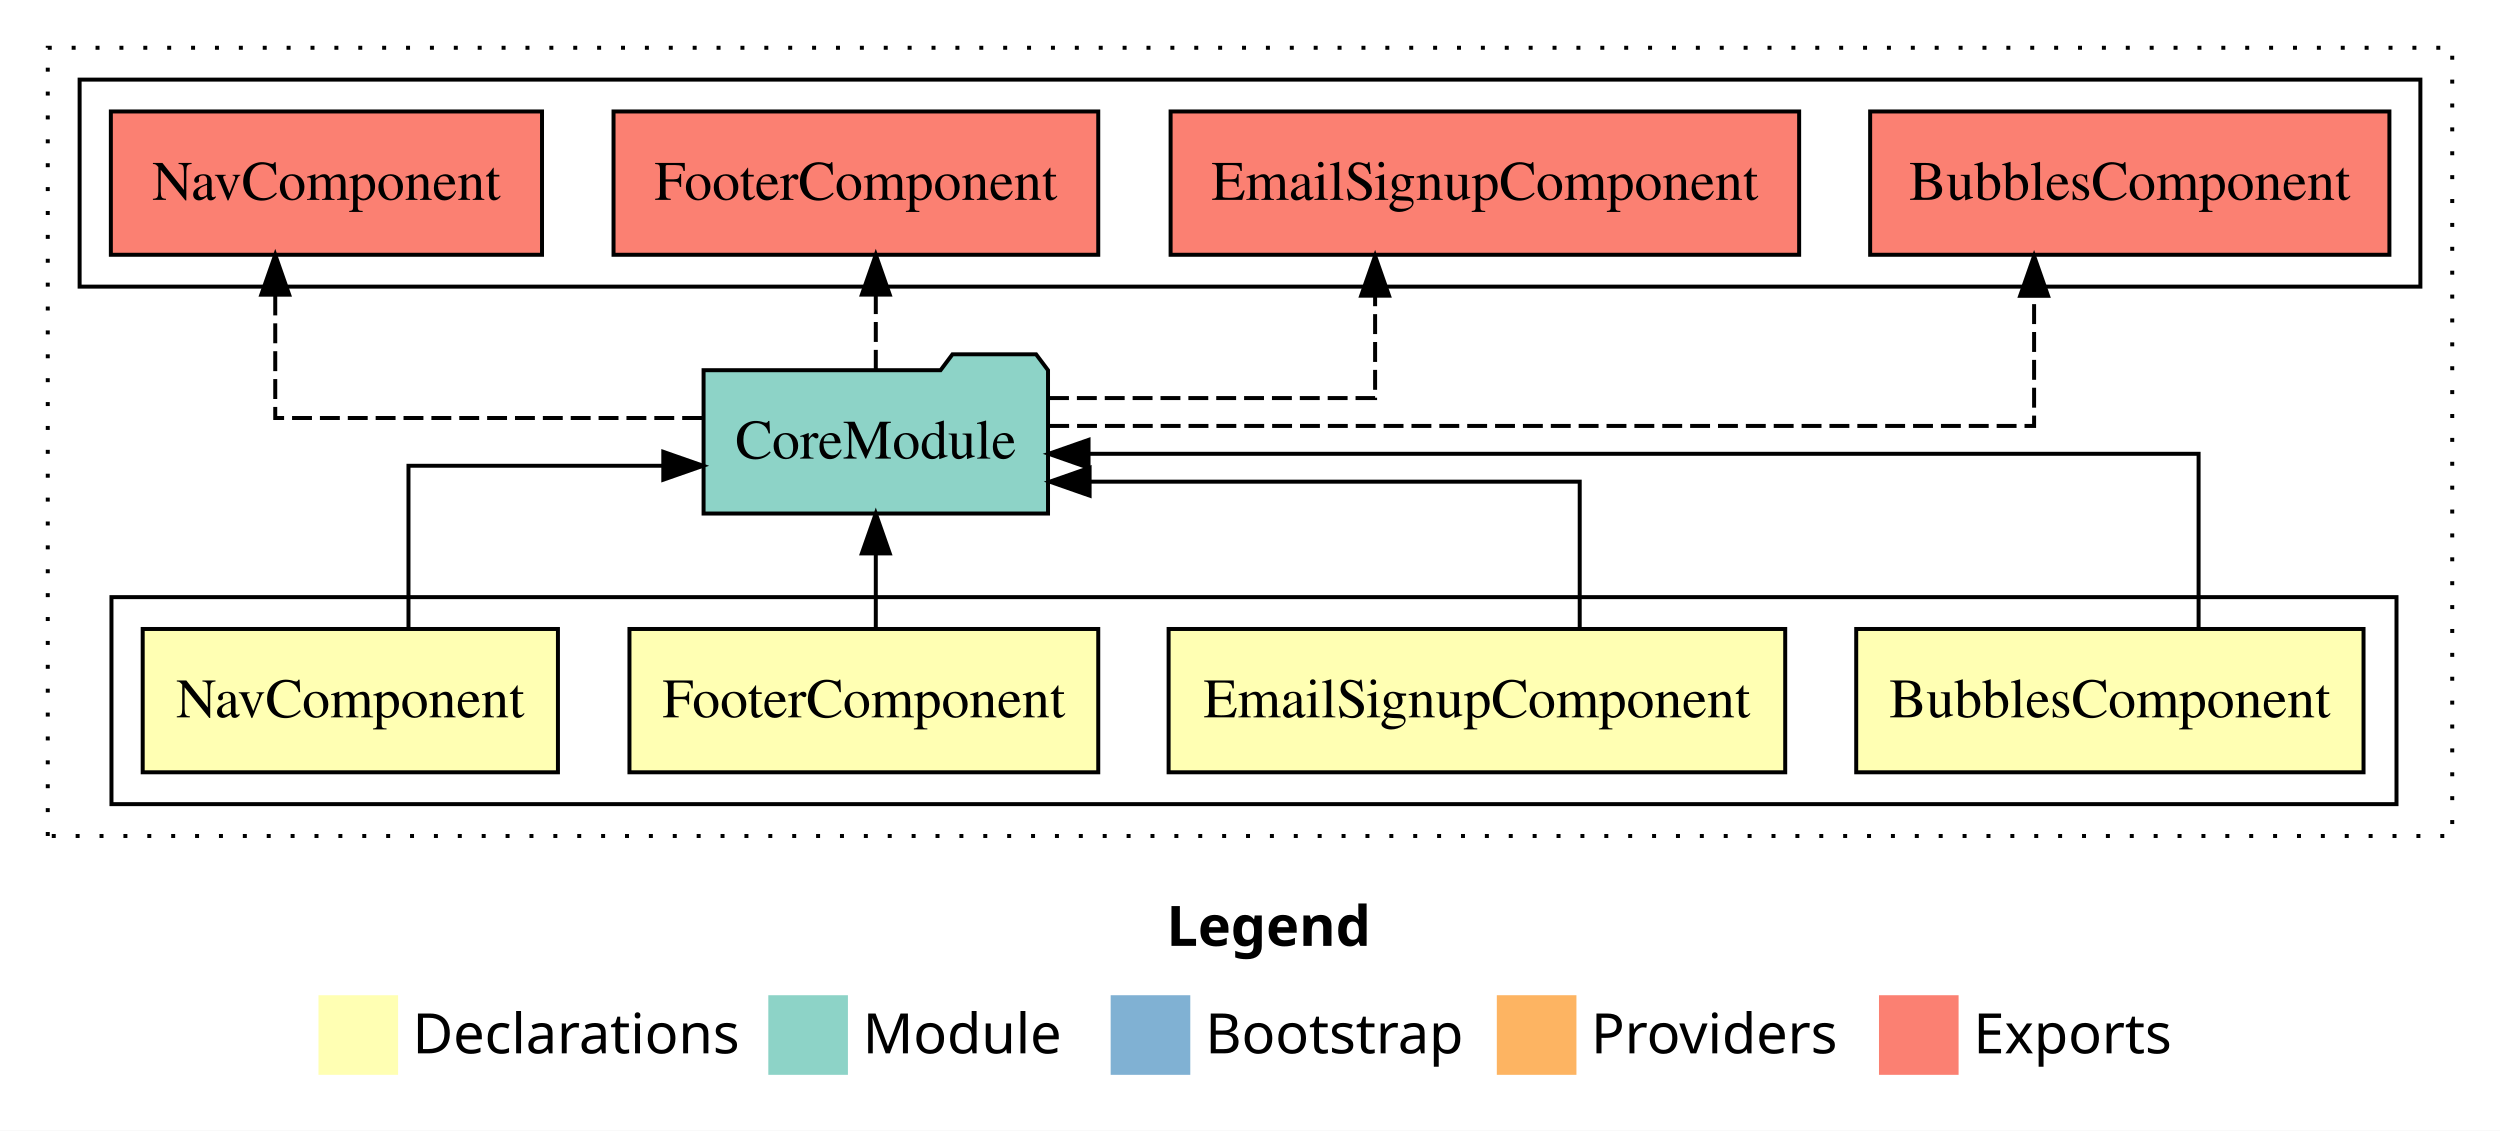
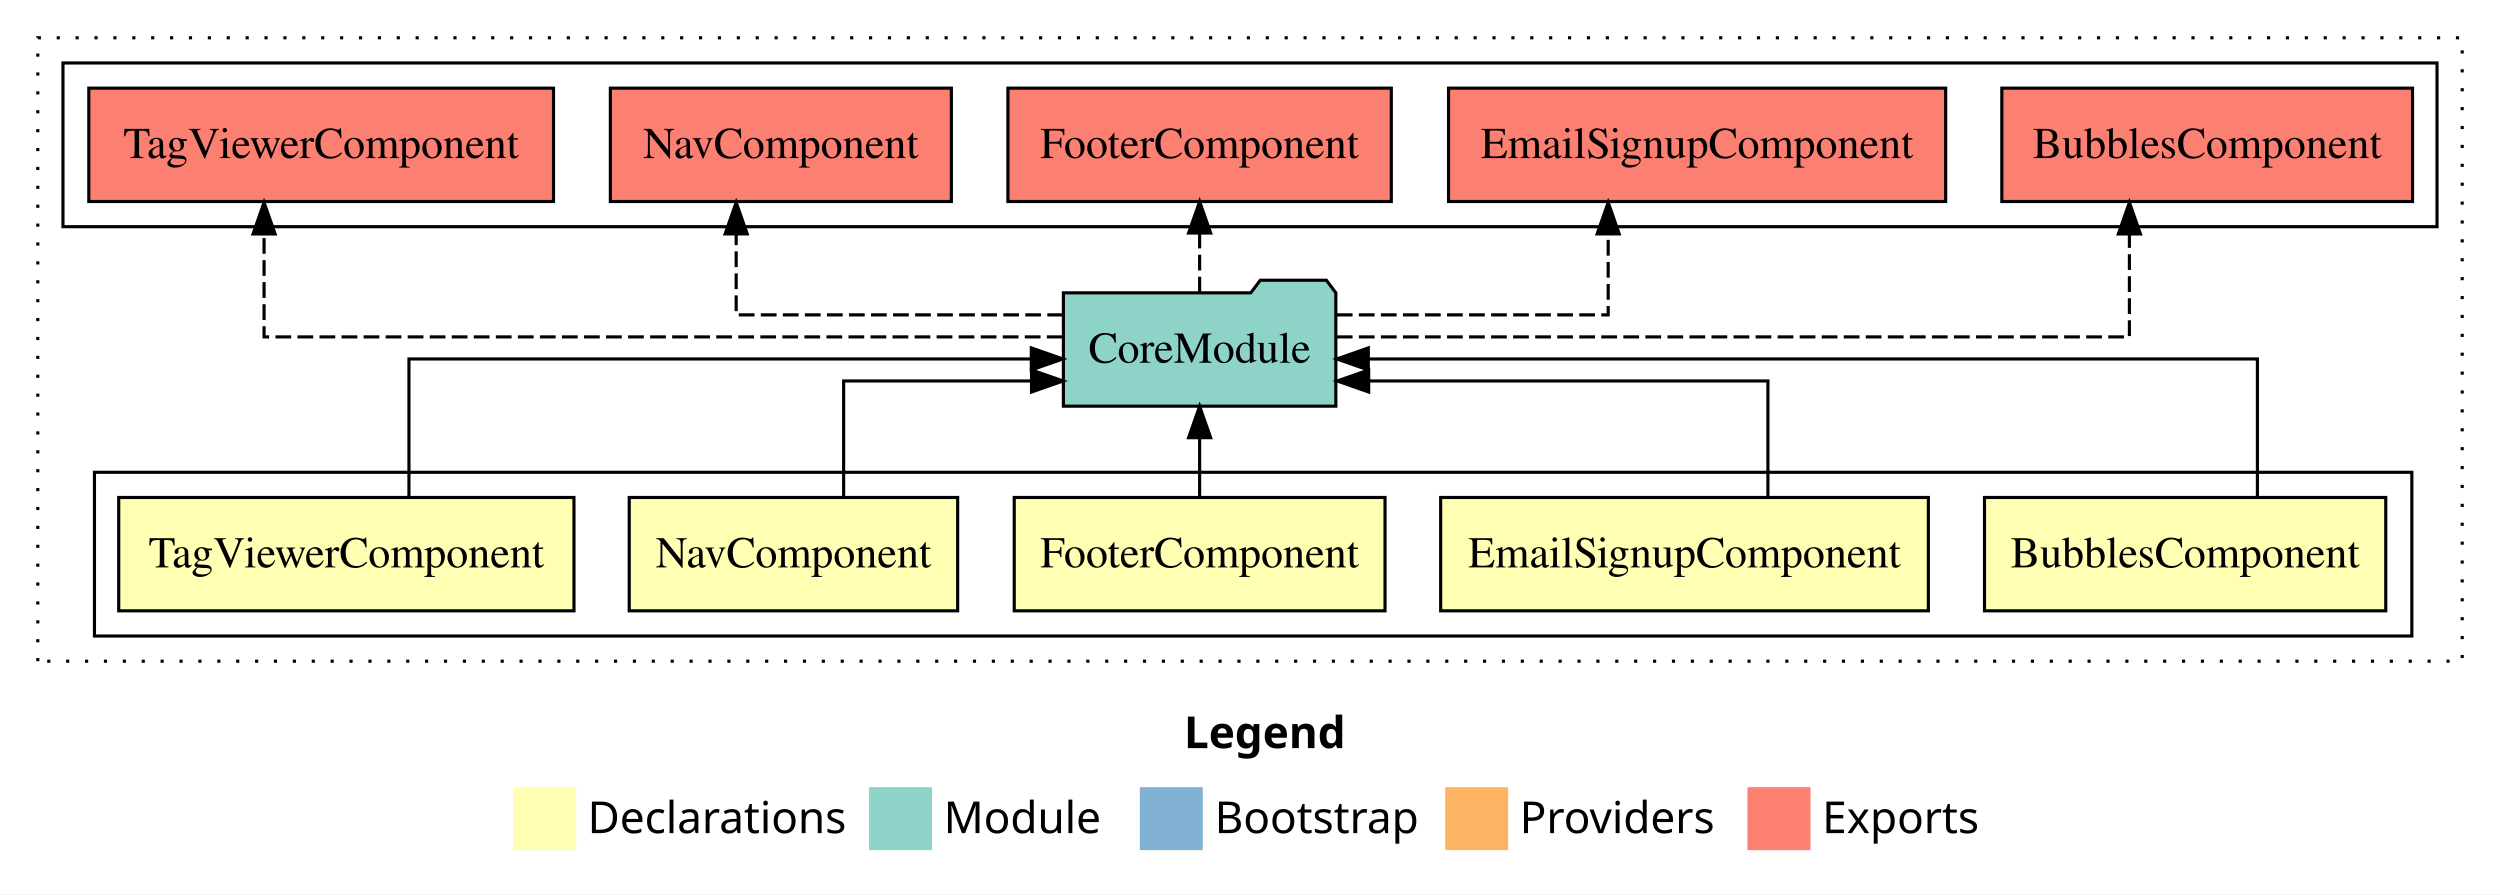
- <svg xmlns="http://www.w3.org/2000/svg" width="628pt" height="284pt" viewBox="0.00 0.00 628.00 284.00">
+ <svg xmlns="http://www.w3.org/2000/svg" width="794pt" height="284pt" viewBox="0.00 0.00 794.00 284.00">
  <g id="graph0" class="graph" transform="scale(1 1) rotate(0) translate(4 280)">
-     <polygon fill="#ffffff" stroke="transparent" points="-4,4 -4,-280 624,-280 624,4 -4,4" />
-     <text text-anchor="start" x="289.009" y="-42.4" font-family="sans-serif" font-weight="bold" font-size="14.00" fill="#000000">Legend</text>
-     <polygon fill="#ffffb3" stroke="transparent" points="76,-10 76,-30 96,-30 96,-10 76,-10" />
-     <text text-anchor="start" x="99.629" y="-15.4" font-family="sans-serif" font-size="14.00" fill="#000000">  Declarations</text>
-     <polygon fill="#8dd3c7" stroke="transparent" points="189,-10 189,-30 209,-30 209,-10 189,-10" />
-     <text text-anchor="start" x="212.725" y="-15.4" font-family="sans-serif" font-size="14.00" fill="#000000">  Module</text>
-     <polygon fill="#80b1d3" stroke="transparent" points="275,-10 275,-30 295,-30 295,-10 275,-10" />
-     <text text-anchor="start" x="298.781" y="-15.4" font-family="sans-serif" font-size="14.00" fill="#000000">  Bootstrap</text>
-     <polygon fill="#fdb462" stroke="transparent" points="372,-10 372,-30 392,-30 392,-10 372,-10" />
-     <text text-anchor="start" x="395.673" y="-15.4" font-family="sans-serif" font-size="14.00" fill="#000000">  Providers</text>
-     <polygon fill="#fb8072" stroke="transparent" points="468,-10 468,-30 488,-30 488,-10 468,-10" />
-     <text text-anchor="start" x="491.726" y="-15.4" font-family="sans-serif" font-size="14.00" fill="#000000">  Exports</text>
+     <polygon fill="#ffffff" stroke="transparent" points="-4,4 -4,-280 790,-280 790,4 -4,4" />
+     <text text-anchor="start" x="372.009" y="-42.4" font-family="sans-serif" font-weight="bold" font-size="14.00" fill="#000000">Legend</text>
+     <polygon fill="#ffffb3" stroke="transparent" points="159,-10 159,-30 179,-30 179,-10 159,-10" />
+     <text text-anchor="start" x="182.629" y="-15.4" font-family="sans-serif" font-size="14.00" fill="#000000">  Declarations</text>
+     <polygon fill="#8dd3c7" stroke="transparent" points="272,-10 272,-30 292,-30 292,-10 272,-10" />
+     <text text-anchor="start" x="295.725" y="-15.4" font-family="sans-serif" font-size="14.00" fill="#000000">  Module</text>
+     <polygon fill="#80b1d3" stroke="transparent" points="358,-10 358,-30 378,-30 378,-10 358,-10" />
+     <text text-anchor="start" x="381.781" y="-15.4" font-family="sans-serif" font-size="14.00" fill="#000000">  Bootstrap</text>
+     <polygon fill="#fdb462" stroke="transparent" points="455,-10 455,-30 475,-30 475,-10 455,-10" />
+     <text text-anchor="start" x="478.673" y="-15.4" font-family="sans-serif" font-size="14.00" fill="#000000">  Providers</text>
+     <polygon fill="#fb8072" stroke="transparent" points="551,-10 551,-30 571,-30 571,-10 551,-10" />
+     <text text-anchor="start" x="574.726" y="-15.4" font-family="sans-serif" font-size="14.00" fill="#000000">  Exports</text>
    <g id="clust1" class="cluster">
-       <polygon fill="none" stroke="#000000" stroke-dasharray="1,5" points="8,-70 8,-268 612,-268 612,-70 8,-70" />
+       <polygon fill="none" stroke="#000000" stroke-dasharray="1,5" points="8,-70 8,-268 778,-268 778,-70 8,-70" />
    </g>
    <g id="clust2" class="cluster">
-       <polygon fill="none" stroke="#000000" points="24,-78 24,-130 598,-130 598,-78 24,-78" />
+       <polygon fill="none" stroke="#000000" points="26,-78 26,-130 762,-130 762,-78 26,-78" />
    </g>
-     <g id="clust8" class="cluster">
-       <polygon fill="none" stroke="#000000" points="16,-208 16,-260 604,-260 604,-208 16,-208" />
+     <g id="clust9" class="cluster">
+       <polygon fill="none" stroke="#000000" points="16,-208 16,-260 770,-260 770,-208 16,-208" />
    </g>
    <g id="node1" class="node">
-       <polygon fill="#ffffb3" stroke="#000000" points="589.719,-122 462.281,-122 462.281,-86 589.719,-86 589.719,-122" />
-       <text text-anchor="middle" x="526" y="-99.8" font-family="Times,serif" font-size="14.00" fill="#000000">BubblesComponent</text>
+       <polygon fill="#ffffb3" stroke="#000000" points="753.719,-122 626.281,-122 626.281,-86 753.719,-86 753.719,-122" />
+       <text text-anchor="middle" x="690" y="-99.8" font-family="Times,serif" font-size="14.00" fill="#000000">BubblesComponent</text>
+     </g>
+     <g id="node6" class="node">
+       <polygon fill="#8dd3c7" stroke="#000000" points="420.262,-187 417.262,-191 396.262,-191 393.262,-187 333.738,-187 333.738,-151 420.262,-151 420.262,-187" />
+       <text text-anchor="middle" x="377" y="-164.8" font-family="Times,serif" font-size="14.00" fill="#000000">CoreModule</text>
+     </g>
+     <g id="edge1" class="edge">
+       <path fill="none" stroke="#000000" d="M712.953,-122.267C712.953,-140.555 712.953,-166 712.953,-166 712.953,-166 430.576,-166 430.576,-166" />
+       <polygon fill="#000000" stroke="#000000" points="430.576,-162.5 420.576,-166 430.576,-169.5 430.576,-162.5" />
+     </g>
+     <g id="node2" class="node">
+       <polygon fill="#ffffb3" stroke="#000000" points="608.445,-122 453.555,-122 453.555,-86 608.445,-86 608.445,-122" />
+       <text text-anchor="middle" x="531" y="-99.8" font-family="Times,serif" font-size="14.00" fill="#000000">EmailSignupComponent</text>
+     </g>
+     <g id="edge2" class="edge">
+       <path fill="none" stroke="#000000" d="M557.491,-122.009C557.491,-138.049 557.491,-159 557.491,-159 557.491,-159 430.692,-159 430.692,-159" />
+       <polygon fill="#000000" stroke="#000000" points="430.692,-155.5 420.692,-159 430.692,-162.5 430.692,-155.5" />
+     </g>
+     <g id="node3" class="node">
+       <polygon fill="#ffffb3" stroke="#000000" points="435.881,-122 318.119,-122 318.119,-86 435.881,-86 435.881,-122" />
+       <text text-anchor="middle" x="377" y="-99.8" font-family="Times,serif" font-size="14.00" fill="#000000">FooterComponent</text>
+     </g>
+     <g id="edge3" class="edge">
+       <path fill="none" stroke="#000000" d="M377,-122.106C377,-122.106 377,-140.991 377,-140.991" />
+       <polygon fill="#000000" stroke="#000000" points="373.5,-140.991 377,-150.991 380.5,-140.991 373.5,-140.991" />
+     </g>
+     <g id="node4" class="node">
+       <polygon fill="#ffffb3" stroke="#000000" points="300.154,-122 195.846,-122 195.846,-86 300.154,-86 300.154,-122" />
+       <text text-anchor="middle" x="248" y="-99.8" font-family="Times,serif" font-size="14.00" fill="#000000">NavComponent</text>
+     </g>
+     <g id="edge4" class="edge">
+       <path fill="none" stroke="#000000" d="M263.942,-122.009C263.942,-138.049 263.942,-159 263.942,-159 263.942,-159 323.612,-159 323.612,-159" />
+       <polygon fill="#000000" stroke="#000000" points="323.612,-162.5 333.612,-159 323.612,-155.5 323.612,-162.5" />
    </g>
    <g id="node5" class="node">
-       <polygon fill="#8dd3c7" stroke="#000000" points="259.262,-187 256.262,-191 235.262,-191 232.262,-187 172.738,-187 172.738,-151 259.262,-151 259.262,-187" />
-       <text text-anchor="middle" x="216" y="-164.8" font-family="Times,serif" font-size="14.00" fill="#000000">CoreModule</text>
-     </g>
-     <g id="edge1" class="edge">
-       <path fill="none" stroke="#000000" d="M548.287,-122.267C548.287,-140.555 548.287,-166 548.287,-166 548.287,-166 269.441,-166 269.441,-166" />
-       <polygon fill="#000000" stroke="#000000" points="269.441,-162.5 259.441,-166 269.441,-169.5 269.441,-162.5" />
-     </g>
-     <g id="node2" class="node">
-       <polygon fill="#ffffb3" stroke="#000000" points="444.445,-122 289.555,-122 289.555,-86 444.445,-86 444.445,-122" />
-       <text text-anchor="middle" x="367" y="-99.8" font-family="Times,serif" font-size="14.00" fill="#000000">EmailSignupComponent</text>
-     </g>
-     <g id="edge2" class="edge">
-       <path fill="none" stroke="#000000" d="M392.824,-122.009C392.824,-138.049 392.824,-159 392.824,-159 392.824,-159 269.709,-159 269.709,-159" />
-       <polygon fill="#000000" stroke="#000000" points="269.709,-155.5 259.709,-159 269.709,-162.5 269.709,-155.5" />
-     </g>
-     <g id="node3" class="node">
-       <polygon fill="#ffffb3" stroke="#000000" points="271.881,-122 154.119,-122 154.119,-86 271.881,-86 271.881,-122" />
-       <text text-anchor="middle" x="213" y="-99.8" font-family="Times,serif" font-size="14.00" fill="#000000">FooterComponent</text>
-     </g>
-     <g id="edge3" class="edge">
-       <path fill="none" stroke="#000000" d="M216,-122.106C216,-122.106 216,-140.991 216,-140.991" />
-       <polygon fill="#000000" stroke="#000000" points="212.5,-140.991 216,-150.991 219.5,-140.991 212.5,-140.991" />
-     </g>
-     <g id="node4" class="node">
-       <polygon fill="#ffffb3" stroke="#000000" points="136.154,-122 31.846,-122 31.846,-86 136.154,-86 136.154,-122" />
-       <text text-anchor="middle" x="84" y="-99.8" font-family="Times,serif" font-size="14.00" fill="#000000">NavComponent</text>
-     </g>
-     <g id="edge4" class="edge">
-       <path fill="none" stroke="#000000" d="M98.609,-122.022C98.609,-139.373 98.609,-163 98.609,-163 98.609,-163 162.621,-163 162.621,-163" />
-       <polygon fill="#000000" stroke="#000000" points="162.621,-166.5 172.621,-163 162.621,-159.5 162.621,-166.5" />
-     </g>
-     <g id="node6" class="node">
-       <polygon fill="#fb8072" stroke="#000000" points="596.219,-252 465.781,-252 465.781,-216 596.219,-216 596.219,-252" />
-       <text text-anchor="middle" x="531" y="-229.8" font-family="Times,serif" font-size="14.00" fill="#000000">BubblesComponent </text>
+       <polygon fill="#ffffb3" stroke="#000000" points="178.293,-122 33.706,-122 33.706,-86 178.293,-86 178.293,-122" />
+       <text text-anchor="middle" x="106" y="-99.8" font-family="Times,serif" font-size="14.00" fill="#000000">TagViewerComponent</text>
    </g>
    <g id="edge5" class="edge">
-       <path fill="none" stroke="#000000" stroke-dasharray="5,2" d="M259.56,-173C340.729,-173 506.964,-173 506.964,-173 506.964,-173 506.964,-205.698 506.964,-205.698" />
-       <polygon fill="#000000" stroke="#000000" points="503.464,-205.698 506.964,-215.698 510.464,-205.698 503.464,-205.698" />
+       <path fill="none" stroke="#000000" d="M125.882,-122.267C125.882,-140.555 125.882,-166 125.882,-166 125.882,-166 323.545,-166 323.545,-166" />
+       <polygon fill="#000000" stroke="#000000" points="323.545,-169.5 333.545,-166 323.545,-162.5 323.545,-169.5" />
    </g>
    <g id="node7" class="node">
-       <polygon fill="#fb8072" stroke="#000000" points="447.945,-252 290.055,-252 290.055,-216 447.945,-216 447.945,-252" />
-       <text text-anchor="middle" x="369" y="-229.8" font-family="Times,serif" font-size="14.00" fill="#000000">EmailSignupComponent </text>
+       <polygon fill="#fb8072" stroke="#000000" points="762.219,-252 631.781,-252 631.781,-216 762.219,-216 762.219,-252" />
+       <text text-anchor="middle" x="697" y="-229.8" font-family="Times,serif" font-size="14.00" fill="#000000">BubblesComponent </text>
    </g>
    <g id="edge6" class="edge">
-       <path fill="none" stroke="#000000" stroke-dasharray="5,2" d="M259.516,-180C295.742,-180 341.426,-180 341.426,-180 341.426,-180 341.426,-205.718 341.426,-205.718" />
-       <polygon fill="#000000" stroke="#000000" points="337.926,-205.718 341.426,-215.718 344.926,-205.718 337.926,-205.718" />
+       <path fill="none" stroke="#000000" stroke-dasharray="5,2" d="M420.572,-173C502.714,-173 672.297,-173 672.297,-173 672.297,-173 672.297,-205.698 672.297,-205.698" />
+       <polygon fill="#000000" stroke="#000000" points="668.797,-205.698 672.297,-215.698 675.797,-205.698 668.797,-205.698" />
    </g>
    <g id="node8" class="node">
-       <polygon fill="#fb8072" stroke="#000000" points="271.881,-252 150.119,-252 150.119,-216 271.881,-216 271.881,-252" />
-       <text text-anchor="middle" x="211" y="-229.8" font-family="Times,serif" font-size="14.00" fill="#000000">FooterComponent </text>
+       <polygon fill="#fb8072" stroke="#000000" points="613.945,-252 456.055,-252 456.055,-216 613.945,-216 613.945,-252" />
+       <text text-anchor="middle" x="535" y="-229.8" font-family="Times,serif" font-size="14.00" fill="#000000">EmailSignupComponent </text>
    </g>
    <g id="edge7" class="edge">
-       <path fill="none" stroke="#000000" stroke-dasharray="5,2" d="M216,-187.106C216,-187.106 216,-205.991 216,-205.991" />
-       <polygon fill="#000000" stroke="#000000" points="212.5,-205.991 216,-215.991 219.5,-205.991 212.5,-205.991" />
+       <path fill="none" stroke="#000000" stroke-dasharray="5,2" d="M420.569,-180C458.265,-180 506.759,-180 506.759,-180 506.759,-180 506.759,-205.718 506.759,-205.718" />
+       <polygon fill="#000000" stroke="#000000" points="503.259,-205.718 506.759,-215.718 510.259,-205.718 503.259,-205.718" />
    </g>
    <g id="node9" class="node">
-       <polygon fill="#fb8072" stroke="#000000" points="132.154,-252 23.846,-252 23.846,-216 132.154,-216 132.154,-252" />
-       <text text-anchor="middle" x="78" y="-229.8" font-family="Times,serif" font-size="14.00" fill="#000000">NavComponent </text>
+       <polygon fill="#fb8072" stroke="#000000" points="437.881,-252 316.119,-252 316.119,-216 437.881,-216 437.881,-252" />
+       <text text-anchor="middle" x="377" y="-229.8" font-family="Times,serif" font-size="14.00" fill="#000000">FooterComponent </text>
    </g>
    <g id="edge8" class="edge">
-       <path fill="none" stroke="#000000" stroke-dasharray="5,2" d="M172.365,-175C127.811,-175 65.141,-175 65.141,-175 65.141,-175 65.141,-205.977 65.141,-205.977" />
-       <polygon fill="#000000" stroke="#000000" points="61.641,-205.977 65.141,-215.977 68.641,-205.977 61.641,-205.977" />
+       <path fill="none" stroke="#000000" stroke-dasharray="5,2" d="M377,-187.106C377,-187.106 377,-205.991 377,-205.991" />
+       <polygon fill="#000000" stroke="#000000" points="373.5,-205.991 377,-215.991 380.5,-205.991 373.5,-205.991" />
+     </g>
+     <g id="node10" class="node">
+       <polygon fill="#fb8072" stroke="#000000" points="298.154,-252 189.846,-252 189.846,-216 298.154,-216 298.154,-252" />
+       <text text-anchor="middle" x="244" y="-229.8" font-family="Times,serif" font-size="14.00" fill="#000000">NavComponent </text>
+     </g>
+     <g id="edge9" class="edge">
+       <path fill="none" stroke="#000000" stroke-dasharray="5,2" d="M333.634,-180C290.216,-180 229.808,-180 229.808,-180 229.808,-180 229.808,-205.718 229.808,-205.718" />
+       <polygon fill="#000000" stroke="#000000" points="226.308,-205.718 229.808,-215.718 233.308,-205.718 226.308,-205.718" />
+     </g>
+     <g id="node11" class="node">
+       <polygon fill="#fb8072" stroke="#000000" points="171.793,-252 24.207,-252 24.207,-216 171.793,-216 171.793,-252" />
+       <text text-anchor="middle" x="98" y="-229.8" font-family="Times,serif" font-size="14.00" fill="#000000">TagViewerComponent </text>
+     </g>
+     <g id="edge10" class="edge">
+       <path fill="none" stroke="#000000" stroke-dasharray="5,2" d="M333.476,-173C250.945,-173 79.868,-173 79.868,-173 79.868,-173 79.868,-205.698 79.868,-205.698" />
+       <polygon fill="#000000" stroke="#000000" points="76.368,-205.698 79.868,-215.698 83.368,-205.698 76.368,-205.698" />
    </g>
  </g>
</svg>
